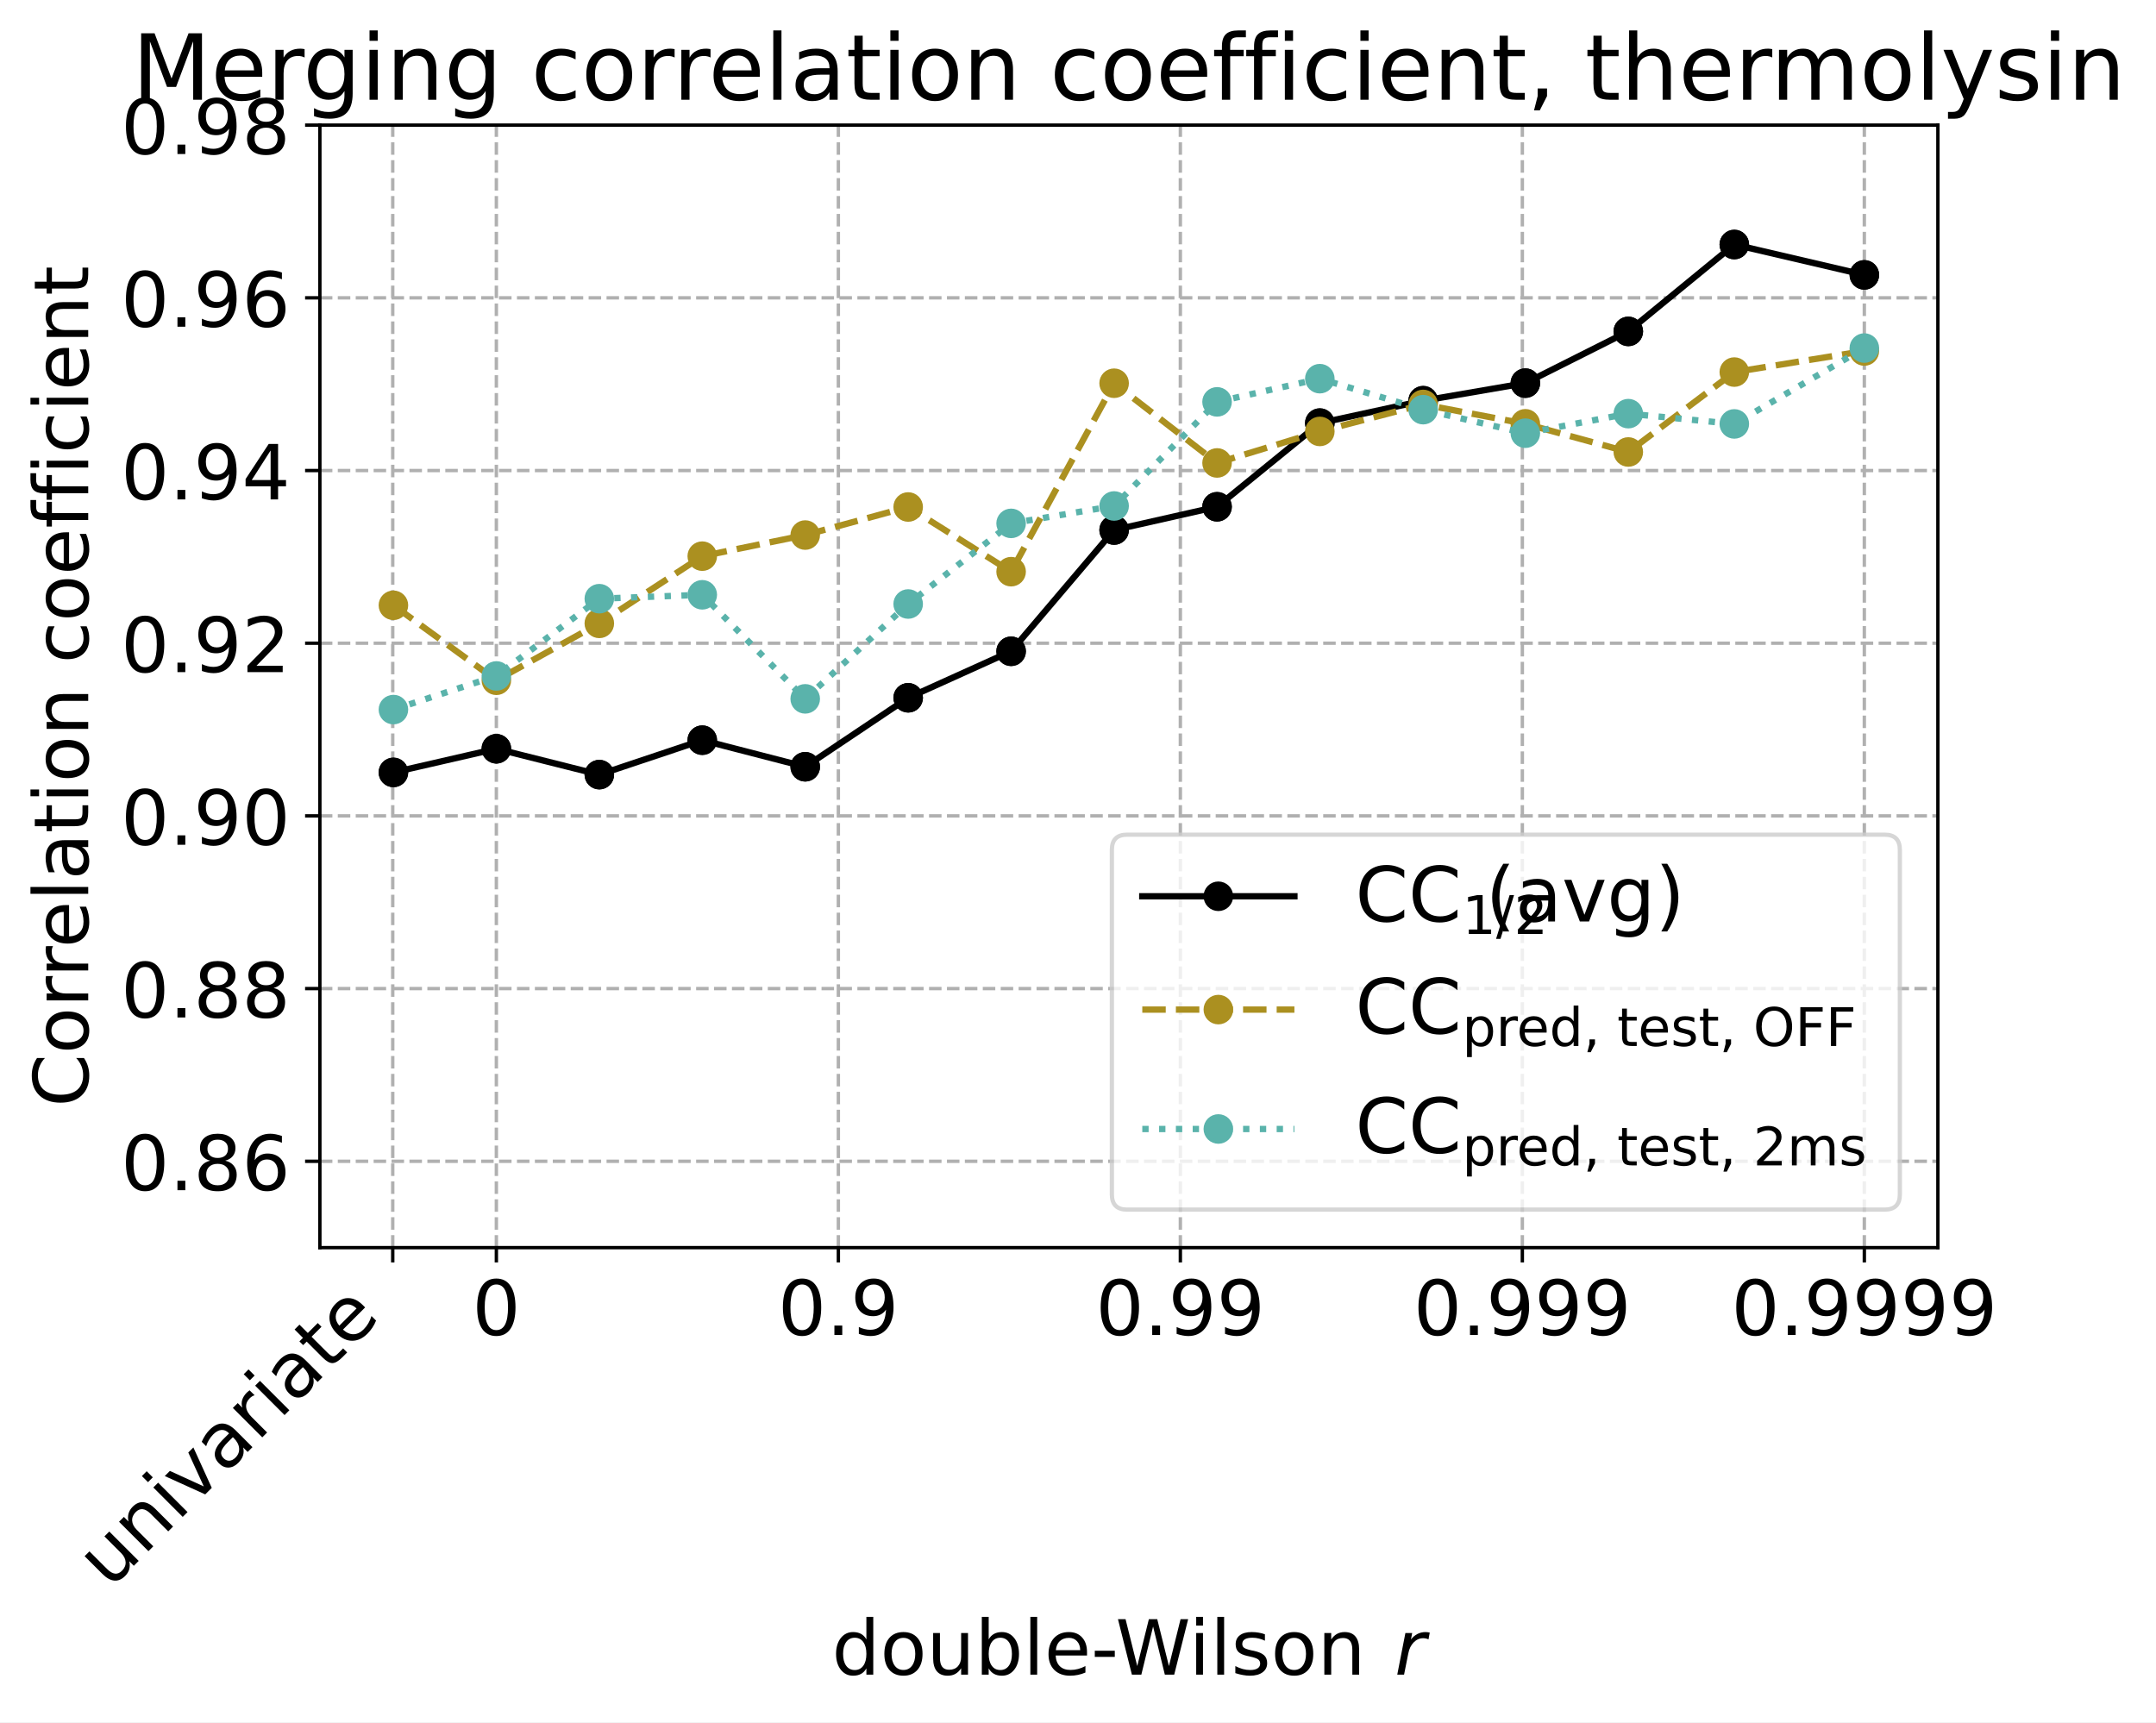
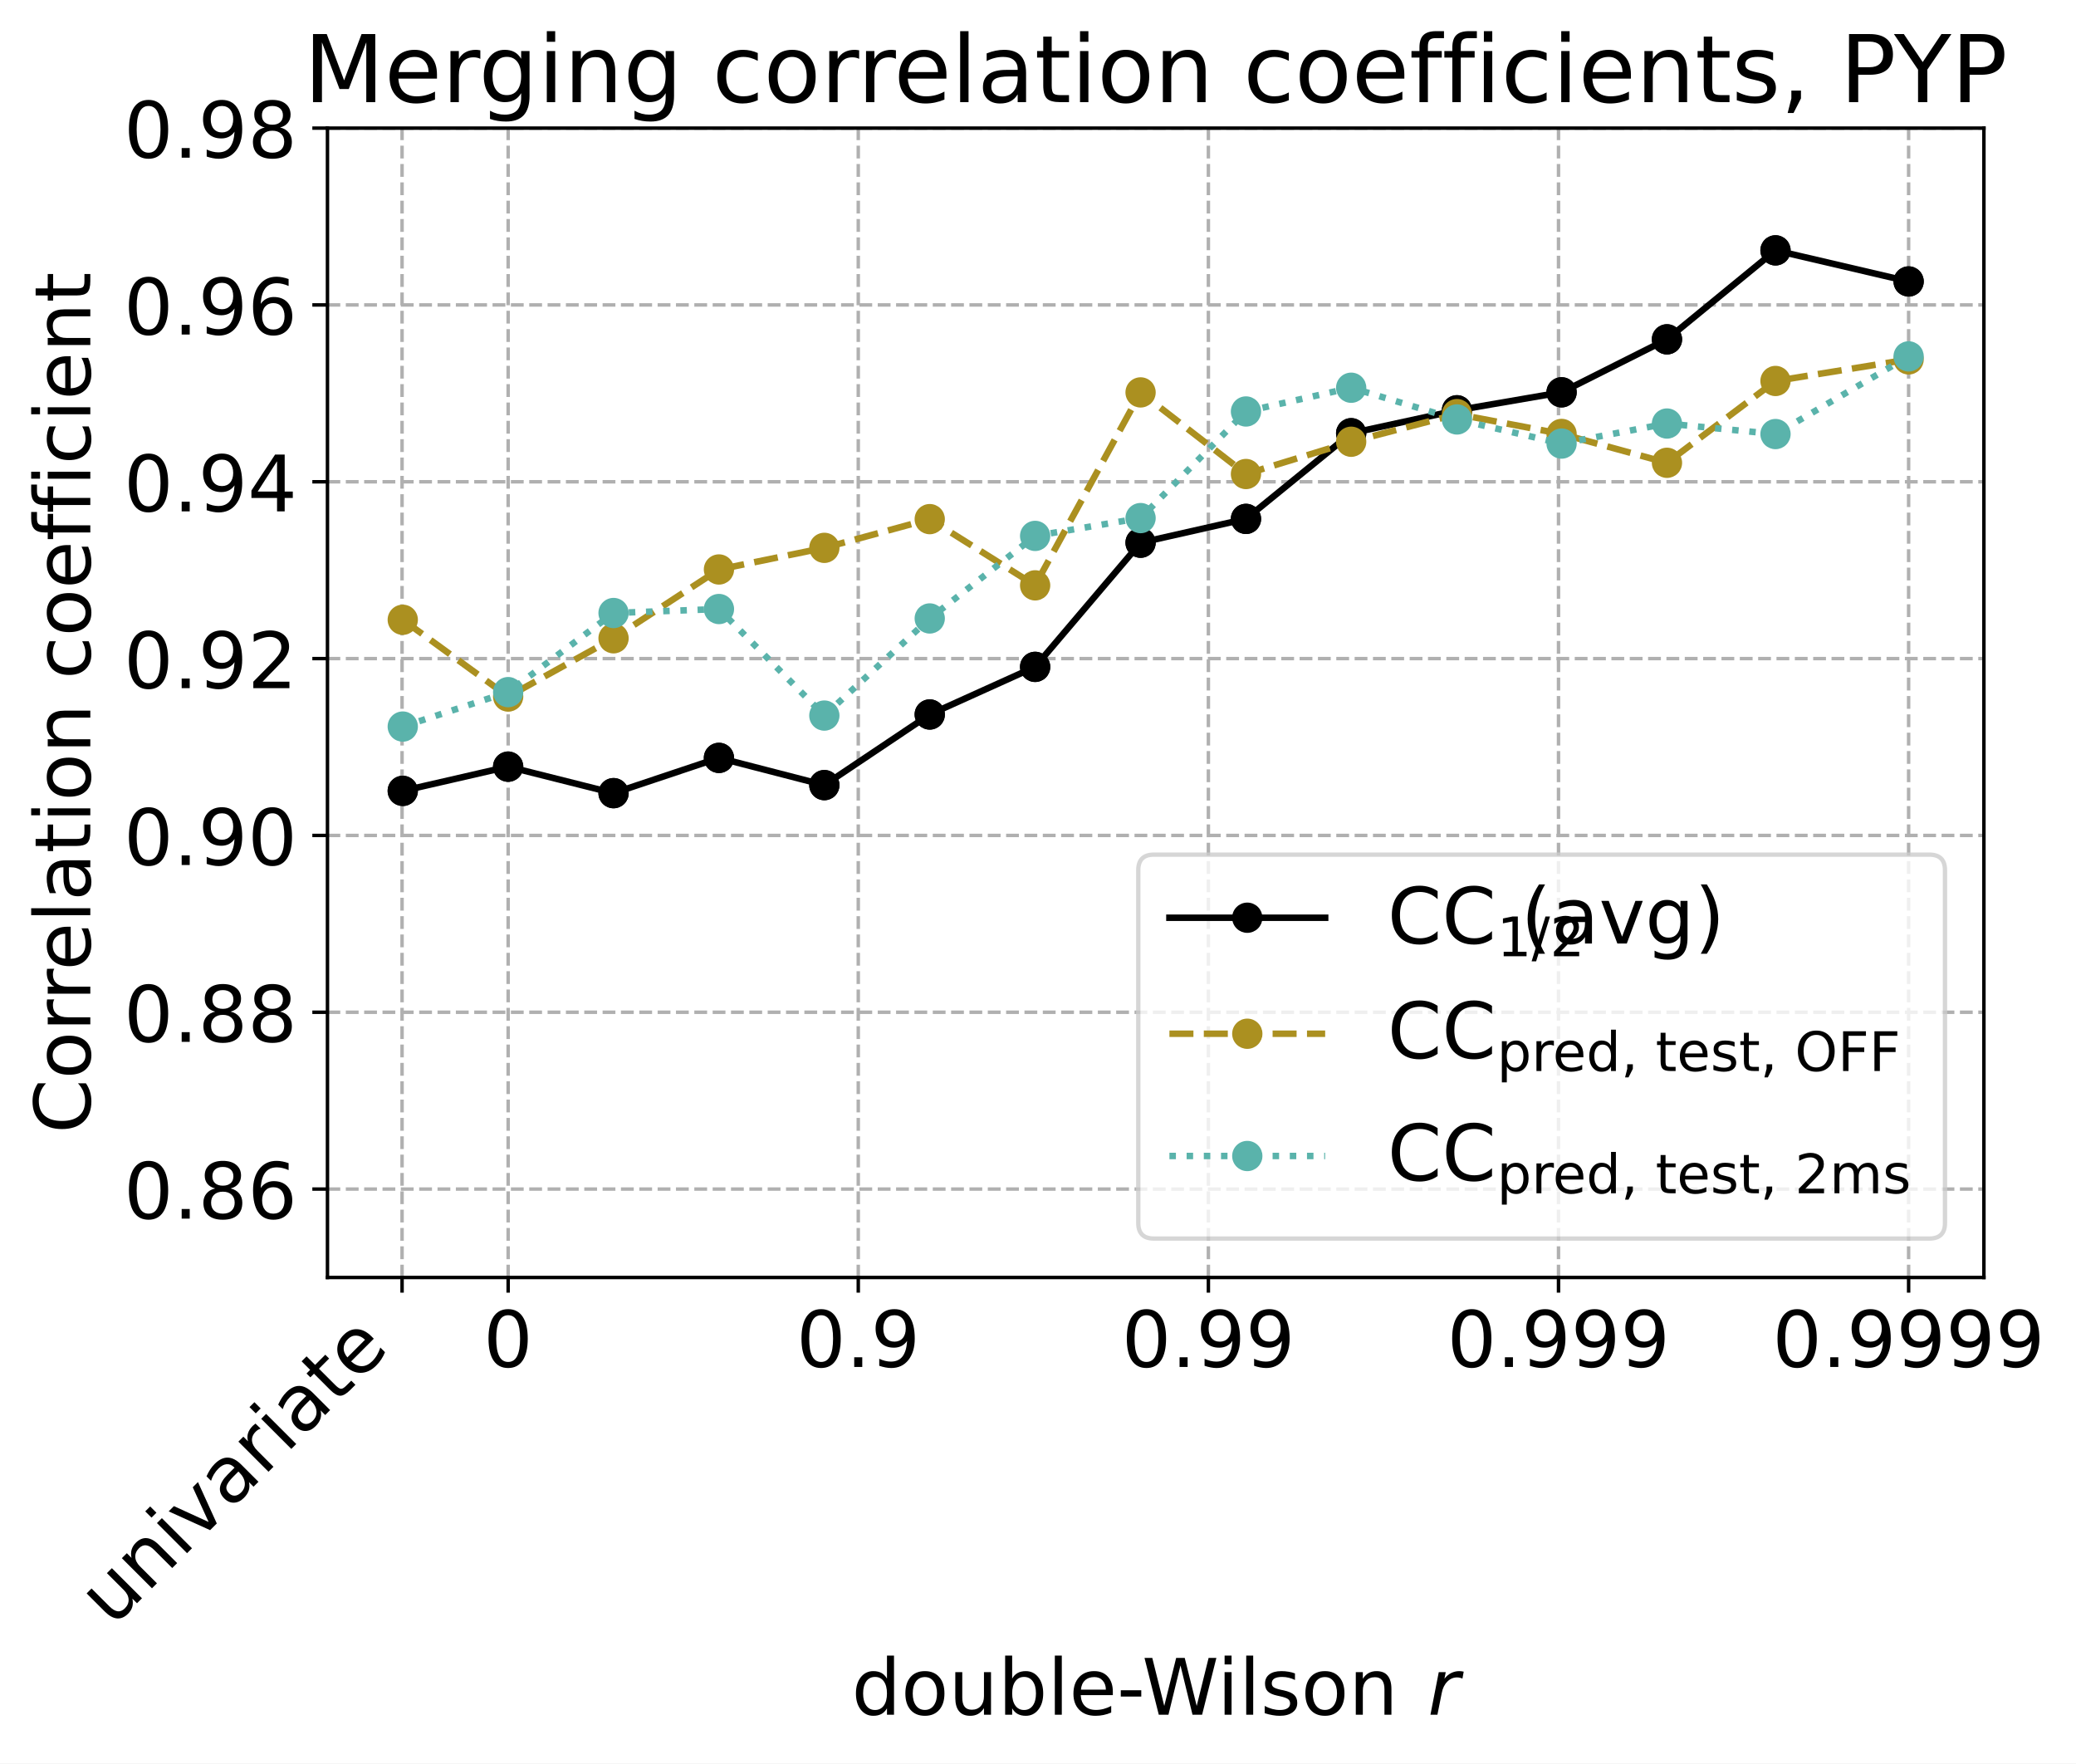
- <svg xmlns="http://www.w3.org/2000/svg" xmlns:xlink="http://www.w3.org/1999/xlink" width="510.226pt" height="407.601pt" viewBox="0 0 510.226 407.601" version="1.1">
+ <svg xmlns="http://www.w3.org/2000/svg" xmlns:xlink="http://www.w3.org/1999/xlink" width="479.895pt" height="407.601pt" viewBox="0 0 479.895 407.601" version="1.1">
  <defs>
    <style type="text/css">*{stroke-linejoin: round; stroke-linecap: butt}</style>
  </defs>
  <g id="figure_1">
    <g id="patch_1">
-       <path d="M 0 407.601  L 510.226 407.601  L 510.226 0  L 0 0  z " style="fill: #ffffff" />
+       <path d="M 0 407.601  L 479.895 407.601  L 479.895 0  L 0 0  z " style="fill: #ffffff" />
    </g>
    <g id="axes_1">
      <g id="patch_2">
        <path d="M 75.699 295.271  L 458.608 295.271  L 458.608 29.613  L 75.699 29.613  z " style="fill: #ffffff" />
      </g>
      <g id="matplotlib.axis_1">
        <g id="xtick_1">
          <g id="line2d_1">
-             <path d="M 441.203 295.271  L 441.203 29.613  " clip-path="url(#p6dacc10bac)" style="fill: none; stroke-dasharray: 2.96,1.28; stroke-dashoffset: 0; stroke: #b0b0b0; stroke-width: 0.8" />
+             <path d="M 441.203 295.271  L 441.203 29.613  " clip-path="url(#p4a0c74b3e6)" style="fill: none; stroke-dasharray: 2.96,1.28; stroke-dashoffset: 0; stroke: #b0b0b0; stroke-width: 0.8" />
          </g>
          <g id="line2d_2">
            <defs>
-               <path id="m5b6a9005bd" d="M 0 0  L 0 3.5  " style="stroke: #000000; stroke-width: 0.8" />
+               <path id="m15e908b958" d="M 0 0  L 0 3.5  " style="stroke: #000000; stroke-width: 0.8" />
            </defs>
            <g>
-               <use xlink:href="#m5b6a9005bd" x="441.203" y="295.271" style="stroke: #000000; stroke-width: 0.8" />
+               <use xlink:href="#m15e908b958" x="441.203" y="295.271" style="stroke: #000000; stroke-width: 0.8" />
            </g>
          </g>
          <g id="text_1">
            <text style="font: 18px 'DejaVu Sans', 'Bitstream Vera Sans', 'Computer Modern Sans Serif', 'Lucida Grande', 'Verdana', 'Geneva', 'Lucid', 'Arial', 'Helvetica', 'Avant Garde', sans-serif; text-anchor: middle" x="441.203" y="315.948" transform="rotate(-0 441.2033 315.9477)">0.9999</text>
          </g>
        </g>
        <g id="xtick_2">
          <g id="line2d_3">
-             <path d="M 360.269 295.271  L 360.269 29.613  " clip-path="url(#p6dacc10bac)" style="fill: none; stroke-dasharray: 2.96,1.28; stroke-dashoffset: 0; stroke: #b0b0b0; stroke-width: 0.8" />
+             <path d="M 360.269 295.271  L 360.269 29.613  " clip-path="url(#p4a0c74b3e6)" style="fill: none; stroke-dasharray: 2.96,1.28; stroke-dashoffset: 0; stroke: #b0b0b0; stroke-width: 0.8" />
          </g>
          <g id="line2d_4">
            <g>
-               <use xlink:href="#m5b6a9005bd" x="360.269" y="295.271" style="stroke: #000000; stroke-width: 0.8" />
+               <use xlink:href="#m15e908b958" x="360.269" y="295.271" style="stroke: #000000; stroke-width: 0.8" />
            </g>
          </g>
          <g id="text_2">
            <text style="font: 18px 'DejaVu Sans', 'Bitstream Vera Sans', 'Computer Modern Sans Serif', 'Lucida Grande', 'Verdana', 'Geneva', 'Lucid', 'Arial', 'Helvetica', 'Avant Garde', sans-serif; text-anchor: middle" x="360.269" y="315.948" transform="rotate(-0 360.2693 315.9477)">0.999</text>
          </g>
        </g>
        <g id="xtick_3">
          <g id="line2d_5">
-             <path d="M 279.335 295.271  L 279.335 29.613  " clip-path="url(#p6dacc10bac)" style="fill: none; stroke-dasharray: 2.96,1.28; stroke-dashoffset: 0; stroke: #b0b0b0; stroke-width: 0.8" />
+             <path d="M 279.335 295.271  L 279.335 29.613  " clip-path="url(#p4a0c74b3e6)" style="fill: none; stroke-dasharray: 2.96,1.28; stroke-dashoffset: 0; stroke: #b0b0b0; stroke-width: 0.8" />
          </g>
          <g id="line2d_6">
            <g>
-               <use xlink:href="#m5b6a9005bd" x="279.335" y="295.271" style="stroke: #000000; stroke-width: 0.8" />
+               <use xlink:href="#m15e908b958" x="279.335" y="295.271" style="stroke: #000000; stroke-width: 0.8" />
            </g>
          </g>
          <g id="text_3">
            <text style="font: 18px 'DejaVu Sans', 'Bitstream Vera Sans', 'Computer Modern Sans Serif', 'Lucida Grande', 'Verdana', 'Geneva', 'Lucid', 'Arial', 'Helvetica', 'Avant Garde', sans-serif; text-anchor: middle" x="279.335" y="315.948" transform="rotate(-0 279.3353 315.9477)">0.99</text>
          </g>
        </g>
        <g id="xtick_4">
          <g id="line2d_7">
-             <path d="M 198.401 295.271  L 198.401 29.613  " clip-path="url(#p6dacc10bac)" style="fill: none; stroke-dasharray: 2.96,1.28; stroke-dashoffset: 0; stroke: #b0b0b0; stroke-width: 0.8" />
+             <path d="M 198.401 295.271  L 198.401 29.613  " clip-path="url(#p4a0c74b3e6)" style="fill: none; stroke-dasharray: 2.96,1.28; stroke-dashoffset: 0; stroke: #b0b0b0; stroke-width: 0.8" />
          </g>
          <g id="line2d_8">
            <g>
-               <use xlink:href="#m5b6a9005bd" x="198.401" y="295.271" style="stroke: #000000; stroke-width: 0.8" />
+               <use xlink:href="#m15e908b958" x="198.401" y="295.271" style="stroke: #000000; stroke-width: 0.8" />
            </g>
          </g>
          <g id="text_4">
            <text style="font: 18px 'DejaVu Sans', 'Bitstream Vera Sans', 'Computer Modern Sans Serif', 'Lucida Grande', 'Verdana', 'Geneva', 'Lucid', 'Arial', 'Helvetica', 'Avant Garde', sans-serif; text-anchor: middle" x="198.401" y="315.948" transform="rotate(-0 198.4013 315.9477)">0.9</text>
          </g>
        </g>
        <g id="xtick_5">
          <g id="line2d_9">
-             <path d="M 117.467 295.271  L 117.467 29.613  " clip-path="url(#p6dacc10bac)" style="fill: none; stroke-dasharray: 2.96,1.28; stroke-dashoffset: 0; stroke: #b0b0b0; stroke-width: 0.8" />
+             <path d="M 117.467 295.271  L 117.467 29.613  " clip-path="url(#p4a0c74b3e6)" style="fill: none; stroke-dasharray: 2.96,1.28; stroke-dashoffset: 0; stroke: #b0b0b0; stroke-width: 0.8" />
          </g>
          <g id="line2d_10">
            <g>
-               <use xlink:href="#m5b6a9005bd" x="117.467" y="295.271" style="stroke: #000000; stroke-width: 0.8" />
+               <use xlink:href="#m15e908b958" x="117.467" y="295.271" style="stroke: #000000; stroke-width: 0.8" />
            </g>
          </g>
          <g id="text_5">
            <text style="font: 18px 'DejaVu Sans', 'Bitstream Vera Sans', 'Computer Modern Sans Serif', 'Lucida Grande', 'Verdana', 'Geneva', 'Lucid', 'Arial', 'Helvetica', 'Avant Garde', sans-serif; text-anchor: middle" x="117.467" y="315.948" transform="rotate(-0 117.4673 315.9477)">0</text>
          </g>
        </g>
        <g id="xtick_6">
          <g id="line2d_11">
-             <path d="M 92.944 295.271  L 92.944 29.613  " clip-path="url(#p6dacc10bac)" style="fill: none; stroke-dasharray: 2.96,1.28; stroke-dashoffset: 0; stroke: #b0b0b0; stroke-width: 0.8" />
+             <path d="M 92.944 295.271  L 92.944 29.613  " clip-path="url(#p4a0c74b3e6)" style="fill: none; stroke-dasharray: 2.96,1.28; stroke-dashoffset: 0; stroke: #b0b0b0; stroke-width: 0.8" />
          </g>
          <g id="line2d_12">
            <g>
-               <use xlink:href="#m5b6a9005bd" x="92.944" y="295.271" style="stroke: #000000; stroke-width: 0.8" />
+               <use xlink:href="#m15e908b958" x="92.944" y="295.271" style="stroke: #000000; stroke-width: 0.8" />
            </g>
          </g>
          <g id="text_6">
            <text style="font: 18px 'DejaVu Sans', 'Bitstream Vera Sans', 'Computer Modern Sans Serif', 'Lucida Grande', 'Verdana', 'Geneva', 'Lucid', 'Arial', 'Helvetica', 'Avant Garde', sans-serif" transform="translate(25.90593 376.3331) rotate(-45)">univariate</text>
          </g>
        </g>
        <g id="text_7">
          <g transform="translate(196.8635 396.6573)">
            <text>
              <tspan style="font: 18px 'DejaVu Sans'" x="0 11.426 22.438 33.847 45.272 50.273 61.348 67.843 85.641 90.642 95.643 105.021 116.033 127.441" y="-0.328">double-Wilson </tspan>
              <tspan style="font: oblique 18px 'DejaVu Sans'" x="133.163" y="-0.328">r</tspan>
            </text>
          </g>
        </g>
      </g>
      <g id="matplotlib.axis_2">
        <g id="ytick_1">
          <g id="line2d_13">
-             <path d="M 75.699 274.835  L 458.608 274.835  " clip-path="url(#p6dacc10bac)" style="fill: none; stroke-dasharray: 2.96,1.28; stroke-dashoffset: 0; stroke: #b0b0b0; stroke-width: 0.8" />
+             <path d="M 75.699 274.835  L 458.608 274.835  " clip-path="url(#p4a0c74b3e6)" style="fill: none; stroke-dasharray: 2.96,1.28; stroke-dashoffset: 0; stroke: #b0b0b0; stroke-width: 0.8" />
          </g>
          <g id="line2d_14">
            <defs>
-               <path id="m847ded3c83" d="M 0 0  L -3.5 0  " style="stroke: #000000; stroke-width: 0.8" />
+               <path id="m73b914722f" d="M 0 0  L -3.5 0  " style="stroke: #000000; stroke-width: 0.8" />
            </defs>
            <g>
-               <use xlink:href="#m847ded3c83" x="75.699" y="274.835" style="stroke: #000000; stroke-width: 0.8" />
+               <use xlink:href="#m73b914722f" x="75.699" y="274.835" style="stroke: #000000; stroke-width: 0.8" />
            </g>
          </g>
          <g id="text_8">
            <text style="font: 18px 'DejaVu Sans', 'Bitstream Vera Sans', 'Computer Modern Sans Serif', 'Lucida Grande', 'Verdana', 'Geneva', 'Lucid', 'Arial', 'Helvetica', 'Avant Garde', sans-serif; text-anchor: end" x="68.699" y="281.674" transform="rotate(-0 68.69875 281.6739)">0.86</text>
          </g>
        </g>
        <g id="ytick_2">
          <g id="line2d_15">
-             <path d="M 75.699 233.965  L 458.608 233.965  " clip-path="url(#p6dacc10bac)" style="fill: none; stroke-dasharray: 2.96,1.28; stroke-dashoffset: 0; stroke: #b0b0b0; stroke-width: 0.8" />
+             <path d="M 75.699 233.965  L 458.608 233.965  " clip-path="url(#p4a0c74b3e6)" style="fill: none; stroke-dasharray: 2.96,1.28; stroke-dashoffset: 0; stroke: #b0b0b0; stroke-width: 0.8" />
          </g>
          <g id="line2d_16">
            <g>
-               <use xlink:href="#m847ded3c83" x="75.699" y="233.965" style="stroke: #000000; stroke-width: 0.8" />
+               <use xlink:href="#m73b914722f" x="75.699" y="233.965" style="stroke: #000000; stroke-width: 0.8" />
            </g>
          </g>
          <g id="text_9">
            <text style="font: 18px 'DejaVu Sans', 'Bitstream Vera Sans', 'Computer Modern Sans Serif', 'Lucida Grande', 'Verdana', 'Geneva', 'Lucid', 'Arial', 'Helvetica', 'Avant Garde', sans-serif; text-anchor: end" x="68.699" y="240.803" transform="rotate(-0 68.69875 240.8035)">0.88</text>
          </g>
        </g>
        <g id="ytick_3">
          <g id="line2d_17">
-             <path d="M 75.699 193.094  L 458.608 193.094  " clip-path="url(#p6dacc10bac)" style="fill: none; stroke-dasharray: 2.96,1.28; stroke-dashoffset: 0; stroke: #b0b0b0; stroke-width: 0.8" />
+             <path d="M 75.699 193.094  L 458.608 193.094  " clip-path="url(#p4a0c74b3e6)" style="fill: none; stroke-dasharray: 2.96,1.28; stroke-dashoffset: 0; stroke: #b0b0b0; stroke-width: 0.8" />
          </g>
          <g id="line2d_18">
            <g>
-               <use xlink:href="#m847ded3c83" x="75.699" y="193.094" style="stroke: #000000; stroke-width: 0.8" />
+               <use xlink:href="#m73b914722f" x="75.699" y="193.094" style="stroke: #000000; stroke-width: 0.8" />
            </g>
          </g>
          <g id="text_10">
            <text style="font: 18px 'DejaVu Sans', 'Bitstream Vera Sans', 'Computer Modern Sans Serif', 'Lucida Grande', 'Verdana', 'Geneva', 'Lucid', 'Arial', 'Helvetica', 'Avant Garde', sans-serif; text-anchor: end" x="68.699" y="199.933" transform="rotate(-0 68.69875 199.933)">0.90</text>
          </g>
        </g>
        <g id="ytick_4">
          <g id="line2d_19">
-             <path d="M 75.699 152.224  L 458.608 152.224  " clip-path="url(#p6dacc10bac)" style="fill: none; stroke-dasharray: 2.96,1.28; stroke-dashoffset: 0; stroke: #b0b0b0; stroke-width: 0.8" />
+             <path d="M 75.699 152.224  L 458.608 152.224  " clip-path="url(#p4a0c74b3e6)" style="fill: none; stroke-dasharray: 2.96,1.28; stroke-dashoffset: 0; stroke: #b0b0b0; stroke-width: 0.8" />
          </g>
          <g id="line2d_20">
            <g>
-               <use xlink:href="#m847ded3c83" x="75.699" y="152.224" style="stroke: #000000; stroke-width: 0.8" />
+               <use xlink:href="#m73b914722f" x="75.699" y="152.224" style="stroke: #000000; stroke-width: 0.8" />
            </g>
          </g>
          <g id="text_11">
            <text style="font: 18px 'DejaVu Sans', 'Bitstream Vera Sans', 'Computer Modern Sans Serif', 'Lucida Grande', 'Verdana', 'Geneva', 'Lucid', 'Arial', 'Helvetica', 'Avant Garde', sans-serif; text-anchor: end" x="68.699" y="159.063" transform="rotate(-0 68.69875 159.0626)">0.92</text>
          </g>
        </g>
        <g id="ytick_5">
          <g id="line2d_21">
-             <path d="M 75.699 111.354  L 458.608 111.354  " clip-path="url(#p6dacc10bac)" style="fill: none; stroke-dasharray: 2.96,1.28; stroke-dashoffset: 0; stroke: #b0b0b0; stroke-width: 0.8" />
+             <path d="M 75.699 111.354  L 458.608 111.354  " clip-path="url(#p4a0c74b3e6)" style="fill: none; stroke-dasharray: 2.96,1.28; stroke-dashoffset: 0; stroke: #b0b0b0; stroke-width: 0.8" />
          </g>
          <g id="line2d_22">
            <g>
-               <use xlink:href="#m847ded3c83" x="75.699" y="111.354" style="stroke: #000000; stroke-width: 0.8" />
+               <use xlink:href="#m73b914722f" x="75.699" y="111.354" style="stroke: #000000; stroke-width: 0.8" />
            </g>
          </g>
          <g id="text_12">
            <text style="font: 18px 'DejaVu Sans', 'Bitstream Vera Sans', 'Computer Modern Sans Serif', 'Lucida Grande', 'Verdana', 'Geneva', 'Lucid', 'Arial', 'Helvetica', 'Avant Garde', sans-serif; text-anchor: end" x="68.699" y="118.192" transform="rotate(-0 68.69875 118.1921)">0.94</text>
          </g>
        </g>
        <g id="ytick_6">
          <g id="line2d_23">
-             <path d="M 75.699 70.483  L 458.608 70.483  " clip-path="url(#p6dacc10bac)" style="fill: none; stroke-dasharray: 2.96,1.28; stroke-dashoffset: 0; stroke: #b0b0b0; stroke-width: 0.8" />
+             <path d="M 75.699 70.483  L 458.608 70.483  " clip-path="url(#p4a0c74b3e6)" style="fill: none; stroke-dasharray: 2.96,1.28; stroke-dashoffset: 0; stroke: #b0b0b0; stroke-width: 0.8" />
          </g>
          <g id="line2d_24">
            <g>
-               <use xlink:href="#m847ded3c83" x="75.699" y="70.483" style="stroke: #000000; stroke-width: 0.8" />
+               <use xlink:href="#m73b914722f" x="75.699" y="70.483" style="stroke: #000000; stroke-width: 0.8" />
            </g>
          </g>
          <g id="text_13">
            <text style="font: 18px 'DejaVu Sans', 'Bitstream Vera Sans', 'Computer Modern Sans Serif', 'Lucida Grande', 'Verdana', 'Geneva', 'Lucid', 'Arial', 'Helvetica', 'Avant Garde', sans-serif; text-anchor: end" x="68.699" y="77.322" transform="rotate(-0 68.69875 77.32167)">0.96</text>
          </g>
        </g>
        <g id="ytick_7">
          <g id="line2d_25">
-             <path d="M 75.699 29.613  L 458.608 29.613  " clip-path="url(#p6dacc10bac)" style="fill: none; stroke-dasharray: 2.96,1.28; stroke-dashoffset: 0; stroke: #b0b0b0; stroke-width: 0.8" />
+             <path d="M 75.699 29.613  L 458.608 29.613  " clip-path="url(#p4a0c74b3e6)" style="fill: none; stroke-dasharray: 2.96,1.28; stroke-dashoffset: 0; stroke: #b0b0b0; stroke-width: 0.8" />
          </g>
          <g id="line2d_26">
            <g>
-               <use xlink:href="#m847ded3c83" x="75.699" y="29.613" style="stroke: #000000; stroke-width: 0.8" />
+               <use xlink:href="#m73b914722f" x="75.699" y="29.613" style="stroke: #000000; stroke-width: 0.8" />
            </g>
          </g>
          <g id="text_14">
            <text style="font: 18px 'DejaVu Sans', 'Bitstream Vera Sans', 'Computer Modern Sans Serif', 'Lucida Grande', 'Verdana', 'Geneva', 'Lucid', 'Arial', 'Helvetica', 'Avant Garde', sans-serif; text-anchor: end" x="68.699" y="36.451" transform="rotate(-0 68.69875 36.45122)">0.98</text>
          </g>
        </g>
        <g id="text_15">
          <text style="font: 18px 'DejaVu Sans', 'Bitstream Vera Sans', 'Computer Modern Sans Serif', 'Lucida Grande', 'Verdana', 'Geneva', 'Lucid', 'Arial', 'Helvetica', 'Avant Garde', sans-serif; text-anchor: middle" x="20.877" y="162.442" transform="rotate(-90 20.87719 162.4416)">Correlation coefficient</text>
        </g>
      </g>
      <g id="line2d_27">
-         <path d="M 93.104 182.802  L 93.104 182.802  L 117.467 177.204  L 117.467 177.204  L 141.831 183.325  L 141.831 183.325  L 166.194 175.174  L 166.194 175.174  L 190.558 181.467  L 190.558 181.467  L 214.922 165.143  L 214.922 165.143  L 239.285 154.136  L 239.285 154.136  L 263.66 125.438  L 263.66 125.438  L 288.023 119.935  L 288.023 119.935  L 312.342 100.131  L 312.342 100.131  L 336.796 94.832  L 336.796 94.832  L 360.979 90.675  L 360.979 90.675  L 385.343 78.434  L 385.343 78.434  L 410.431 57.868  L 410.431 57.868  L 441.203 65.055  L 441.203 65.055  " clip-path="url(#p6dacc10bac)" style="fill: none; stroke: #000000; stroke-width: 1.5; stroke-linecap: square" />
+         <path d="M 93.104 182.802  L 93.104 182.802  L 117.467 177.204  L 117.467 177.204  L 141.831 183.325  L 141.831 183.325  L 166.194 175.174  L 166.194 175.174  L 190.558 181.467  L 190.558 181.467  L 214.922 165.143  L 214.922 165.143  L 239.285 154.136  L 239.285 154.136  L 263.66 125.438  L 263.66 125.438  L 288.023 119.935  L 288.023 119.935  L 312.342 100.131  L 312.342 100.131  L 336.796 94.832  L 336.796 94.832  L 360.979 90.675  L 360.979 90.675  L 385.343 78.434  L 385.343 78.434  L 410.431 57.868  L 410.431 57.868  L 441.203 65.055  L 441.203 65.055  " clip-path="url(#p4a0c74b3e6)" style="fill: none; stroke: #000000; stroke-width: 1.5; stroke-linecap: square" />
        <defs>
-           <path id="m96d8b85f11" d="M 0 3  C 0.796 3 1.559 2.684 2.121 2.121  C 2.684 1.559 3 0.796 3 0  C 3 -0.796 2.684 -1.559 2.121 -2.121  C 1.559 -2.684 0.796 -3 0 -3  C -0.796 -3 -1.559 -2.684 -2.121 -2.121  C -2.684 -1.559 -3 -0.796 -3 0  C -3 0.796 -2.684 1.559 -2.121 2.121  C -1.559 2.684 -0.796 3 0 3  z " style="stroke: #000000" />
+           <path id="m486e8f4522" d="M 0 3  C 0.796 3 1.559 2.684 2.121 2.121  C 2.684 1.559 3 0.796 3 0  C 3 -0.796 2.684 -1.559 2.121 -2.121  C 1.559 -2.684 0.796 -3 0 -3  C -0.796 -3 -1.559 -2.684 -2.121 -2.121  C -2.684 -1.559 -3 -0.796 -3 0  C -3 0.796 -2.684 1.559 -2.121 2.121  C -1.559 2.684 -0.796 3 0 3  z " style="stroke: #000000" />
        </defs>
-         <g clip-path="url(#p6dacc10bac)">
-           <use xlink:href="#m96d8b85f11" x="93.104" y="182.802" style="stroke: #000000" />
-           <use xlink:href="#m96d8b85f11" x="93.104" y="182.802" style="stroke: #000000" />
-           <use xlink:href="#m96d8b85f11" x="117.467" y="177.204" style="stroke: #000000" />
-           <use xlink:href="#m96d8b85f11" x="117.467" y="177.204" style="stroke: #000000" />
-           <use xlink:href="#m96d8b85f11" x="141.831" y="183.325" style="stroke: #000000" />
-           <use xlink:href="#m96d8b85f11" x="141.831" y="183.325" style="stroke: #000000" />
-           <use xlink:href="#m96d8b85f11" x="166.194" y="175.174" style="stroke: #000000" />
-           <use xlink:href="#m96d8b85f11" x="166.194" y="175.174" style="stroke: #000000" />
-           <use xlink:href="#m96d8b85f11" x="190.558" y="181.467" style="stroke: #000000" />
-           <use xlink:href="#m96d8b85f11" x="190.558" y="181.467" style="stroke: #000000" />
-           <use xlink:href="#m96d8b85f11" x="214.922" y="165.143" style="stroke: #000000" />
-           <use xlink:href="#m96d8b85f11" x="214.922" y="165.143" style="stroke: #000000" />
-           <use xlink:href="#m96d8b85f11" x="239.285" y="154.136" style="stroke: #000000" />
-           <use xlink:href="#m96d8b85f11" x="239.285" y="154.136" style="stroke: #000000" />
-           <use xlink:href="#m96d8b85f11" x="263.66" y="125.438" style="stroke: #000000" />
-           <use xlink:href="#m96d8b85f11" x="263.66" y="125.438" style="stroke: #000000" />
-           <use xlink:href="#m96d8b85f11" x="288.023" y="119.935" style="stroke: #000000" />
-           <use xlink:href="#m96d8b85f11" x="288.023" y="119.935" style="stroke: #000000" />
-           <use xlink:href="#m96d8b85f11" x="312.342" y="100.131" style="stroke: #000000" />
-           <use xlink:href="#m96d8b85f11" x="312.342" y="100.131" style="stroke: #000000" />
-           <use xlink:href="#m96d8b85f11" x="336.796" y="94.832" style="stroke: #000000" />
-           <use xlink:href="#m96d8b85f11" x="336.796" y="94.832" style="stroke: #000000" />
-           <use xlink:href="#m96d8b85f11" x="360.979" y="90.675" style="stroke: #000000" />
-           <use xlink:href="#m96d8b85f11" x="360.979" y="90.675" style="stroke: #000000" />
-           <use xlink:href="#m96d8b85f11" x="385.343" y="78.434" style="stroke: #000000" />
-           <use xlink:href="#m96d8b85f11" x="385.343" y="78.434" style="stroke: #000000" />
-           <use xlink:href="#m96d8b85f11" x="410.431" y="57.868" style="stroke: #000000" />
-           <use xlink:href="#m96d8b85f11" x="410.431" y="57.868" style="stroke: #000000" />
-           <use xlink:href="#m96d8b85f11" x="441.203" y="65.055" style="stroke: #000000" />
-           <use xlink:href="#m96d8b85f11" x="441.203" y="65.055" style="stroke: #000000" />
+         <g clip-path="url(#p4a0c74b3e6)">
+           <use xlink:href="#m486e8f4522" x="93.104" y="182.802" style="stroke: #000000" />
+           <use xlink:href="#m486e8f4522" x="93.104" y="182.802" style="stroke: #000000" />
+           <use xlink:href="#m486e8f4522" x="117.467" y="177.204" style="stroke: #000000" />
+           <use xlink:href="#m486e8f4522" x="117.467" y="177.204" style="stroke: #000000" />
+           <use xlink:href="#m486e8f4522" x="141.831" y="183.325" style="stroke: #000000" />
+           <use xlink:href="#m486e8f4522" x="141.831" y="183.325" style="stroke: #000000" />
+           <use xlink:href="#m486e8f4522" x="166.194" y="175.174" style="stroke: #000000" />
+           <use xlink:href="#m486e8f4522" x="166.194" y="175.174" style="stroke: #000000" />
+           <use xlink:href="#m486e8f4522" x="190.558" y="181.467" style="stroke: #000000" />
+           <use xlink:href="#m486e8f4522" x="190.558" y="181.467" style="stroke: #000000" />
+           <use xlink:href="#m486e8f4522" x="214.922" y="165.143" style="stroke: #000000" />
+           <use xlink:href="#m486e8f4522" x="214.922" y="165.143" style="stroke: #000000" />
+           <use xlink:href="#m486e8f4522" x="239.285" y="154.136" style="stroke: #000000" />
+           <use xlink:href="#m486e8f4522" x="239.285" y="154.136" style="stroke: #000000" />
+           <use xlink:href="#m486e8f4522" x="263.66" y="125.438" style="stroke: #000000" />
+           <use xlink:href="#m486e8f4522" x="263.66" y="125.438" style="stroke: #000000" />
+           <use xlink:href="#m486e8f4522" x="288.023" y="119.935" style="stroke: #000000" />
+           <use xlink:href="#m486e8f4522" x="288.023" y="119.935" style="stroke: #000000" />
+           <use xlink:href="#m486e8f4522" x="312.342" y="100.131" style="stroke: #000000" />
+           <use xlink:href="#m486e8f4522" x="312.342" y="100.131" style="stroke: #000000" />
+           <use xlink:href="#m486e8f4522" x="336.796" y="94.832" style="stroke: #000000" />
+           <use xlink:href="#m486e8f4522" x="336.796" y="94.832" style="stroke: #000000" />
+           <use xlink:href="#m486e8f4522" x="360.979" y="90.675" style="stroke: #000000" />
+           <use xlink:href="#m486e8f4522" x="360.979" y="90.675" style="stroke: #000000" />
+           <use xlink:href="#m486e8f4522" x="385.343" y="78.434" style="stroke: #000000" />
+           <use xlink:href="#m486e8f4522" x="385.343" y="78.434" style="stroke: #000000" />
+           <use xlink:href="#m486e8f4522" x="410.431" y="57.868" style="stroke: #000000" />
+           <use xlink:href="#m486e8f4522" x="410.431" y="57.868" style="stroke: #000000" />
+           <use xlink:href="#m486e8f4522" x="441.203" y="65.055" style="stroke: #000000" />
+           <use xlink:href="#m486e8f4522" x="441.203" y="65.055" style="stroke: #000000" />
        </g>
      </g>
      <g id="line2d_28">
-         <path d="M 93.104 143.25  L 117.467 160.998  L 141.831 147.532  L 166.194 131.623  L 190.558 126.629  L 214.922 119.988  L 239.285 135.296  L 263.66 90.699  L 288.023 109.563  L 312.342 102.104  L 336.796 95.716  L 360.979 100.297  L 385.343 106.969  L 410.431 88.057  L 441.203 83.072  " clip-path="url(#p6dacc10bac)" style="fill: none; stroke-dasharray: 5.55,2.4; stroke-dashoffset: 0; stroke: #ab9020; stroke-width: 1.5" />
+         <path d="M 93.104 143.25  L 117.467 160.998  L 141.831 147.532  L 166.194 131.623  L 190.558 126.629  L 214.922 119.988  L 239.285 135.296  L 263.66 90.699  L 288.023 109.563  L 312.342 102.104  L 336.796 95.716  L 360.979 100.297  L 385.343 106.969  L 410.431 88.057  L 441.203 83.072  " clip-path="url(#p4a0c74b3e6)" style="fill: none; stroke-dasharray: 5.55,2.4; stroke-dashoffset: 0; stroke: #ab9020; stroke-width: 1.5" />
        <defs>
-           <path id="m1d21b0ff47" d="M 0 3  C 0.796 3 1.559 2.684 2.121 2.121  C 2.684 1.559 3 0.796 3 0  C 3 -0.796 2.684 -1.559 2.121 -2.121  C 1.559 -2.684 0.796 -3 0 -3  C -0.796 -3 -1.559 -2.684 -2.121 -2.121  C -2.684 -1.559 -3 -0.796 -3 0  C -3 0.796 -2.684 1.559 -2.121 2.121  C -1.559 2.684 -0.796 3 0 3  z " style="stroke: #ab9020" />
+           <path id="m821d85beba" d="M 0 3  C 0.796 3 1.559 2.684 2.121 2.121  C 2.684 1.559 3 0.796 3 0  C 3 -0.796 2.684 -1.559 2.121 -2.121  C 1.559 -2.684 0.796 -3 0 -3  C -0.796 -3 -1.559 -2.684 -2.121 -2.121  C -2.684 -1.559 -3 -0.796 -3 0  C -3 0.796 -2.684 1.559 -2.121 2.121  C -1.559 2.684 -0.796 3 0 3  z " style="stroke: #ab9020" />
        </defs>
-         <g clip-path="url(#p6dacc10bac)">
-           <use xlink:href="#m1d21b0ff47" x="93.104" y="143.25" style="fill: #ab9020; stroke: #ab9020" />
-           <use xlink:href="#m1d21b0ff47" x="117.467" y="160.998" style="fill: #ab9020; stroke: #ab9020" />
-           <use xlink:href="#m1d21b0ff47" x="141.831" y="147.532" style="fill: #ab9020; stroke: #ab9020" />
-           <use xlink:href="#m1d21b0ff47" x="166.194" y="131.623" style="fill: #ab9020; stroke: #ab9020" />
-           <use xlink:href="#m1d21b0ff47" x="190.558" y="126.629" style="fill: #ab9020; stroke: #ab9020" />
-           <use xlink:href="#m1d21b0ff47" x="214.922" y="119.988" style="fill: #ab9020; stroke: #ab9020" />
-           <use xlink:href="#m1d21b0ff47" x="239.285" y="135.296" style="fill: #ab9020; stroke: #ab9020" />
-           <use xlink:href="#m1d21b0ff47" x="263.66" y="90.699" style="fill: #ab9020; stroke: #ab9020" />
-           <use xlink:href="#m1d21b0ff47" x="288.023" y="109.563" style="fill: #ab9020; stroke: #ab9020" />
-           <use xlink:href="#m1d21b0ff47" x="312.342" y="102.104" style="fill: #ab9020; stroke: #ab9020" />
-           <use xlink:href="#m1d21b0ff47" x="336.796" y="95.716" style="fill: #ab9020; stroke: #ab9020" />
-           <use xlink:href="#m1d21b0ff47" x="360.979" y="100.297" style="fill: #ab9020; stroke: #ab9020" />
-           <use xlink:href="#m1d21b0ff47" x="385.343" y="106.969" style="fill: #ab9020; stroke: #ab9020" />
-           <use xlink:href="#m1d21b0ff47" x="410.431" y="88.057" style="fill: #ab9020; stroke: #ab9020" />
-           <use xlink:href="#m1d21b0ff47" x="441.203" y="83.072" style="fill: #ab9020; stroke: #ab9020" />
+         <g clip-path="url(#p4a0c74b3e6)">
+           <use xlink:href="#m821d85beba" x="93.104" y="143.25" style="fill: #ab9020; stroke: #ab9020" />
+           <use xlink:href="#m821d85beba" x="117.467" y="160.998" style="fill: #ab9020; stroke: #ab9020" />
+           <use xlink:href="#m821d85beba" x="141.831" y="147.532" style="fill: #ab9020; stroke: #ab9020" />
+           <use xlink:href="#m821d85beba" x="166.194" y="131.623" style="fill: #ab9020; stroke: #ab9020" />
+           <use xlink:href="#m821d85beba" x="190.558" y="126.629" style="fill: #ab9020; stroke: #ab9020" />
+           <use xlink:href="#m821d85beba" x="214.922" y="119.988" style="fill: #ab9020; stroke: #ab9020" />
+           <use xlink:href="#m821d85beba" x="239.285" y="135.296" style="fill: #ab9020; stroke: #ab9020" />
+           <use xlink:href="#m821d85beba" x="263.66" y="90.699" style="fill: #ab9020; stroke: #ab9020" />
+           <use xlink:href="#m821d85beba" x="288.023" y="109.563" style="fill: #ab9020; stroke: #ab9020" />
+           <use xlink:href="#m821d85beba" x="312.342" y="102.104" style="fill: #ab9020; stroke: #ab9020" />
+           <use xlink:href="#m821d85beba" x="336.796" y="95.716" style="fill: #ab9020; stroke: #ab9020" />
+           <use xlink:href="#m821d85beba" x="360.979" y="100.297" style="fill: #ab9020; stroke: #ab9020" />
+           <use xlink:href="#m821d85beba" x="385.343" y="106.969" style="fill: #ab9020; stroke: #ab9020" />
+           <use xlink:href="#m821d85beba" x="410.431" y="88.057" style="fill: #ab9020; stroke: #ab9020" />
+           <use xlink:href="#m821d85beba" x="441.203" y="83.072" style="fill: #ab9020; stroke: #ab9020" />
        </g>
      </g>
      <g id="line2d_29">
-         <path d="M 93.104 167.934  L 117.467 159.973  L 141.831 141.688  L 166.194 140.767  L 190.558 165.393  L 214.922 142.946  L 239.285 123.865  L 263.66 119.748  L 288.023 95.107  L 312.342 89.618  L 336.796 96.951  L 360.979 102.525  L 385.343 97.894  L 410.431 100.327  L 441.203 82.374  " clip-path="url(#p6dacc10bac)" style="fill: none; stroke-dasharray: 1.5,2.475; stroke-dashoffset: 0; stroke: #5ab3ab; stroke-width: 1.5" />
+         <path d="M 93.104 167.934  L 117.467 159.973  L 141.831 141.688  L 166.194 140.767  L 190.558 165.393  L 214.922 142.946  L 239.285 123.865  L 263.66 119.748  L 288.023 95.107  L 312.342 89.618  L 336.796 96.951  L 360.979 102.525  L 385.343 97.894  L 410.431 100.327  L 441.203 82.374  " clip-path="url(#p4a0c74b3e6)" style="fill: none; stroke-dasharray: 1.5,2.475; stroke-dashoffset: 0; stroke: #5ab3ab; stroke-width: 1.5" />
        <defs>
-           <path id="m0b8db3701a" d="M 0 3  C 0.796 3 1.559 2.684 2.121 2.121  C 2.684 1.559 3 0.796 3 0  C 3 -0.796 2.684 -1.559 2.121 -2.121  C 1.559 -2.684 0.796 -3 0 -3  C -0.796 -3 -1.559 -2.684 -2.121 -2.121  C -2.684 -1.559 -3 -0.796 -3 0  C -3 0.796 -2.684 1.559 -2.121 2.121  C -1.559 2.684 -0.796 3 0 3  z " style="stroke: #5ab3ab" />
+           <path id="ma57f7a473c" d="M 0 3  C 0.796 3 1.559 2.684 2.121 2.121  C 2.684 1.559 3 0.796 3 0  C 3 -0.796 2.684 -1.559 2.121 -2.121  C 1.559 -2.684 0.796 -3 0 -3  C -0.796 -3 -1.559 -2.684 -2.121 -2.121  C -2.684 -1.559 -3 -0.796 -3 0  C -3 0.796 -2.684 1.559 -2.121 2.121  C -1.559 2.684 -0.796 3 0 3  z " style="stroke: #5ab3ab" />
        </defs>
-         <g clip-path="url(#p6dacc10bac)">
-           <use xlink:href="#m0b8db3701a" x="93.104" y="167.934" style="fill: #5ab3ab; stroke: #5ab3ab" />
-           <use xlink:href="#m0b8db3701a" x="117.467" y="159.973" style="fill: #5ab3ab; stroke: #5ab3ab" />
-           <use xlink:href="#m0b8db3701a" x="141.831" y="141.688" style="fill: #5ab3ab; stroke: #5ab3ab" />
-           <use xlink:href="#m0b8db3701a" x="166.194" y="140.767" style="fill: #5ab3ab; stroke: #5ab3ab" />
-           <use xlink:href="#m0b8db3701a" x="190.558" y="165.393" style="fill: #5ab3ab; stroke: #5ab3ab" />
-           <use xlink:href="#m0b8db3701a" x="214.922" y="142.946" style="fill: #5ab3ab; stroke: #5ab3ab" />
-           <use xlink:href="#m0b8db3701a" x="239.285" y="123.865" style="fill: #5ab3ab; stroke: #5ab3ab" />
-           <use xlink:href="#m0b8db3701a" x="263.66" y="119.748" style="fill: #5ab3ab; stroke: #5ab3ab" />
-           <use xlink:href="#m0b8db3701a" x="288.023" y="95.107" style="fill: #5ab3ab; stroke: #5ab3ab" />
-           <use xlink:href="#m0b8db3701a" x="312.342" y="89.618" style="fill: #5ab3ab; stroke: #5ab3ab" />
-           <use xlink:href="#m0b8db3701a" x="336.796" y="96.951" style="fill: #5ab3ab; stroke: #5ab3ab" />
-           <use xlink:href="#m0b8db3701a" x="360.979" y="102.525" style="fill: #5ab3ab; stroke: #5ab3ab" />
-           <use xlink:href="#m0b8db3701a" x="385.343" y="97.894" style="fill: #5ab3ab; stroke: #5ab3ab" />
-           <use xlink:href="#m0b8db3701a" x="410.431" y="100.327" style="fill: #5ab3ab; stroke: #5ab3ab" />
-           <use xlink:href="#m0b8db3701a" x="441.203" y="82.374" style="fill: #5ab3ab; stroke: #5ab3ab" />
+         <g clip-path="url(#p4a0c74b3e6)">
+           <use xlink:href="#ma57f7a473c" x="93.104" y="167.934" style="fill: #5ab3ab; stroke: #5ab3ab" />
+           <use xlink:href="#ma57f7a473c" x="117.467" y="159.973" style="fill: #5ab3ab; stroke: #5ab3ab" />
+           <use xlink:href="#ma57f7a473c" x="141.831" y="141.688" style="fill: #5ab3ab; stroke: #5ab3ab" />
+           <use xlink:href="#ma57f7a473c" x="166.194" y="140.767" style="fill: #5ab3ab; stroke: #5ab3ab" />
+           <use xlink:href="#ma57f7a473c" x="190.558" y="165.393" style="fill: #5ab3ab; stroke: #5ab3ab" />
+           <use xlink:href="#ma57f7a473c" x="214.922" y="142.946" style="fill: #5ab3ab; stroke: #5ab3ab" />
+           <use xlink:href="#ma57f7a473c" x="239.285" y="123.865" style="fill: #5ab3ab; stroke: #5ab3ab" />
+           <use xlink:href="#ma57f7a473c" x="263.66" y="119.748" style="fill: #5ab3ab; stroke: #5ab3ab" />
+           <use xlink:href="#ma57f7a473c" x="288.023" y="95.107" style="fill: #5ab3ab; stroke: #5ab3ab" />
+           <use xlink:href="#ma57f7a473c" x="312.342" y="89.618" style="fill: #5ab3ab; stroke: #5ab3ab" />
+           <use xlink:href="#ma57f7a473c" x="336.796" y="96.951" style="fill: #5ab3ab; stroke: #5ab3ab" />
+           <use xlink:href="#ma57f7a473c" x="360.979" y="102.525" style="fill: #5ab3ab; stroke: #5ab3ab" />
+           <use xlink:href="#ma57f7a473c" x="385.343" y="97.894" style="fill: #5ab3ab; stroke: #5ab3ab" />
+           <use xlink:href="#ma57f7a473c" x="410.431" y="100.327" style="fill: #5ab3ab; stroke: #5ab3ab" />
+           <use xlink:href="#ma57f7a473c" x="441.203" y="82.374" style="fill: #5ab3ab; stroke: #5ab3ab" />
        </g>
      </g>
      <g id="patch_3">
        <path d="M 75.699 295.271  L 75.699 29.613  " style="fill: none; stroke: #000000; stroke-width: 0.8; stroke-linejoin: miter; stroke-linecap: square" />
      </g>
      <g id="patch_4">
        <path d="M 458.608 295.271  L 458.608 29.613  " style="fill: none; stroke: #000000; stroke-width: 0.8; stroke-linejoin: miter; stroke-linecap: square" />
      </g>
      <g id="patch_5">
        <path d="M 75.699 295.271  L 458.608 295.271  " style="fill: none; stroke: #000000; stroke-width: 0.8; stroke-linejoin: miter; stroke-linecap: square" />
      </g>
      <g id="patch_6">
        <path d="M 75.699 29.613  L 458.608 29.613  " style="fill: none; stroke: #000000; stroke-width: 0.8; stroke-linejoin: miter; stroke-linecap: square" />
      </g>
      <g id="text_16">
-         <text style="font: 21.6px 'DejaVu Sans', 'Bitstream Vera Sans', 'Computer Modern Sans Serif', 'Lucida Grande', 'Verdana', 'Geneva', 'Lucid', 'Arial', 'Helvetica', 'Avant Garde', sans-serif; text-anchor: middle" x="267.154" y="23.613" transform="rotate(-0 267.1535 23.61263)">Merging correlation coefficient, thermolysin</text>
+         <text style="font: 21.6px 'DejaVu Sans', 'Bitstream Vera Sans', 'Computer Modern Sans Serif', 'Lucida Grande', 'Verdana', 'Geneva', 'Lucid', 'Arial', 'Helvetica', 'Avant Garde', sans-serif; text-anchor: middle" x="267.154" y="23.613" transform="rotate(-0 267.1535 23.61263)">Merging correlation coefficients, PYP</text>
      </g>
      <g id="legend_1">
        <g id="patch_7">
          <path d="M 266.728 286.271  L 446.008 286.271  Q 449.608 286.271 449.608 282.671  L 449.608 201.136  Q 449.608 197.536 446.008 197.536  L 266.728 197.536  Q 263.128 197.536 263.128 201.136  L 263.128 282.671  Q 263.128 286.271 266.728 286.271  z " style="fill: #ffffff; opacity: 0.8; stroke: #cccccc; stroke-linejoin: miter" />
        </g>
        <g id="line2d_30">
          <path d="M 270.328 212.116  L 288.328 212.116  L 306.328 212.116  " style="fill: none; stroke: #000000; stroke-width: 1.5; stroke-linecap: square" />
          <g>
-             <use xlink:href="#m96d8b85f11" x="288.328" y="212.116" style="stroke: #000000" />
+             <use xlink:href="#m486e8f4522" x="288.328" y="212.116" style="stroke: #000000" />
          </g>
        </g>
        <g id="text_17">
          <g transform="translate(320.7283 218.4162)">
            <text>
              <tspan style="font: 18px 'DejaVu Sans'" x="0 12.568 45.642 51.363 58.386 69.416 80.069 91.494" y="-0.344">CC (avg)</tspan>
              <tspan style="font: 12.6px 'DejaVu Sans'" x="25.309 33.325 37.133" y="2.609">1/2</tspan>
            </text>
          </g>
        </g>
        <g id="line2d_31">
          <path d="M 270.328 238.933  L 288.328 238.933  L 306.328 238.933  " style="fill: none; stroke-dasharray: 5.55,2.4; stroke-dashoffset: 0; stroke: #ab9020; stroke-width: 1.5" />
          <g>
-             <use xlink:href="#m1d21b0ff47" x="288.328" y="238.933" style="fill: #ab9020; stroke: #ab9020" />
+             <use xlink:href="#m821d85beba" x="288.328" y="238.933" style="fill: #ab9020; stroke: #ab9020" />
          </g>
        </g>
        <g id="text_18">
          <g transform="translate(320.7283 245.2333)">
            <text>
              <tspan style="font: 18px 'DejaVu Sans'" x="0 12.568" y="-0.641">CC</tspan>
              <tspan style="font: 12.6px 'DejaVu Sans'" x="25.309 33.307 38.487 46.239 54.237 58.242 62.248 67.188 74.94 81.504 86.445 90.45 94.455 104.373 111.62" y="2.312">pred, test, OFF</tspan>
            </text>
          </g>
        </g>
        <g id="line2d_32">
          <path d="M 270.328 267.191  L 288.328 267.191  L 306.328 267.191  " style="fill: none; stroke-dasharray: 1.5,2.475; stroke-dashoffset: 0; stroke: #5ab3ab; stroke-width: 1.5" />
          <g>
-             <use xlink:href="#m0b8db3701a" x="288.328" y="267.191" style="fill: #5ab3ab; stroke: #5ab3ab" />
+             <use xlink:href="#ma57f7a473c" x="288.328" y="267.191" style="fill: #5ab3ab; stroke: #5ab3ab" />
          </g>
        </g>
        <g id="text_19">
          <g transform="translate(320.7283 273.4905)">
            <text>
              <tspan style="font: 18px 'DejaVu Sans'" x="0 12.568" y="-0.641">CC</tspan>
              <tspan style="font: 12.6px 'DejaVu Sans'" x="25.309 33.307 38.487 46.239 54.237 58.242 62.248 67.188 74.94 81.504 86.445 90.45 94.455 102.209 114.483" y="2.312">pred, test, 2ms</tspan>
            </text>
          </g>
        </g>
      </g>
    </g>
  </g>
  <defs>
-     <clipPath id="p6dacc10bac">
+     <clipPath id="p4a0c74b3e6">
      <rect x="75.699" y="29.613" width="382.91" height="265.658" />
    </clipPath>
  </defs>
</svg>
